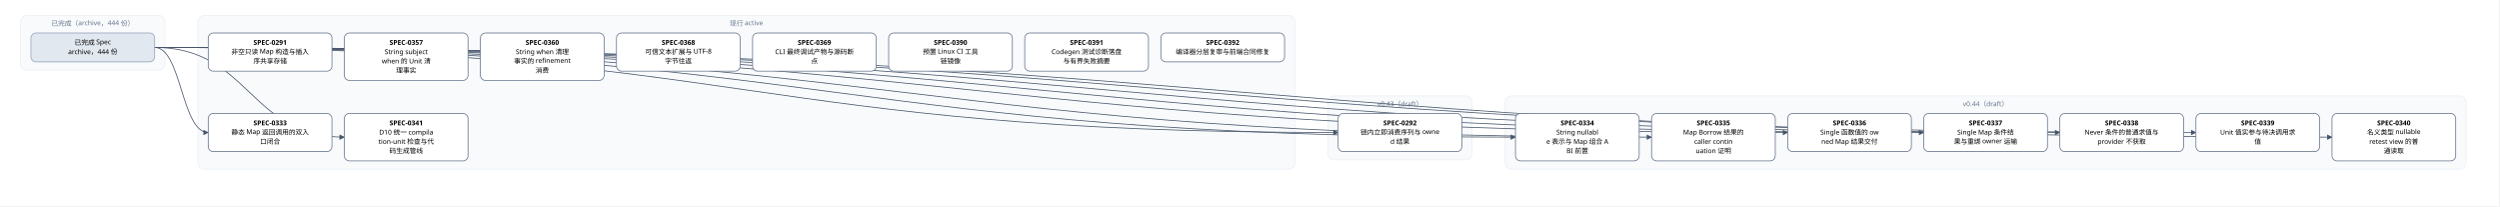
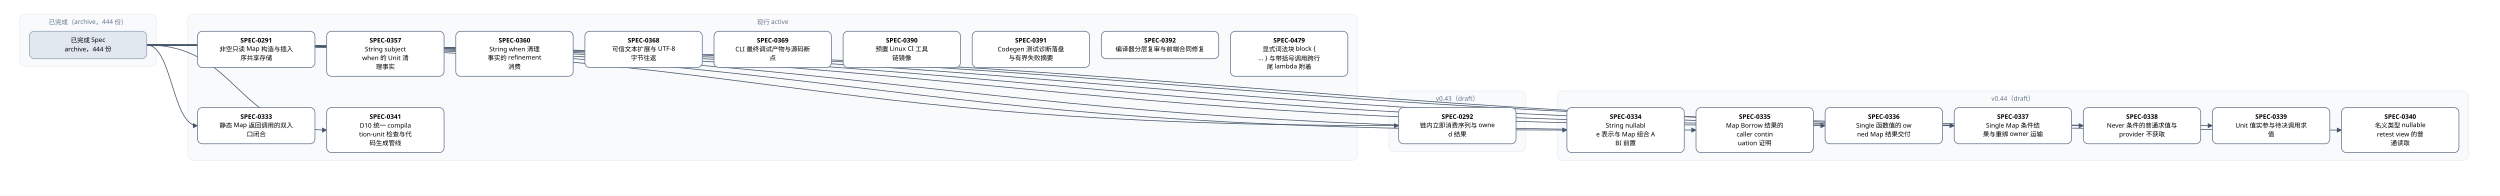
- <svg xmlns="http://www.w3.org/2000/svg" width="4848" height="400" viewBox="0 0 4848 400" font-family="PingFang SC, Microsoft YaHei, sans-serif">
+ <svg xmlns="http://www.w3.org/2000/svg" width="5112" height="400" viewBox="0 0 5112 400" font-family="PingFang SC, Microsoft YaHei, sans-serif">
  <defs>
    <marker id="arrow" viewBox="0 0 10 10" refX="9" refY="5" markerWidth="7" markerHeight="7" orient="auto-start-reverse">
      <path d="M0,0 L10,5 L0,10 z" fill="#475569" />
    </marker>
  </defs>
-   <rect width="4848" height="400" fill="#ffffff" />
+   <rect width="5112" height="400" fill="#ffffff" />
  <rect x="40" y="30" width="280" height="106" rx="12" fill="#f8fafc" stroke="#e2e8f0" />
  <text x="180" y="50" text-anchor="middle" font-size="13" fill="#64748b">已完成（archive，444 份）</text>
-   <rect x="384" y="30" width="2128" height="298" rx="12" fill="#f8fafc" stroke="#e2e8f0" />
-   <text x="1448" y="50" text-anchor="middle" font-size="13" fill="#64748b">现行 active</text>
-   <rect x="2576" y="186" width="280" height="124" rx="12" fill="#f8fafc" stroke="#e2e8f0" />
-   <text x="2716" y="206" text-anchor="middle" font-size="13" fill="#64748b">v0.43（draft）</text>
-   <rect x="2920" y="186" width="1864" height="142" rx="12" fill="#f8fafc" stroke="#e2e8f0" />
-   <text x="3852" y="206" text-anchor="middle" font-size="13" fill="#64748b">v0.44（draft）</text>
-   <path d="M 300 92 C 1448 92, 1448 257, 2596 257" fill="none" stroke="#475569" stroke-width="1.5" marker-end="url(#arrow)" />
+   <rect x="384" y="30" width="2392" height="298" rx="12" fill="#f8fafc" stroke="#e2e8f0" />
+   <text x="1580" y="50" text-anchor="middle" font-size="13" fill="#64748b">现行 active</text>
+   <rect x="2840" y="186" width="280" height="124" rx="12" fill="#f8fafc" stroke="#e2e8f0" />
+   <text x="2980" y="206" text-anchor="middle" font-size="13" fill="#64748b">v0.43（draft）</text>
+   <rect x="3184" y="186" width="1864" height="142" rx="12" fill="#f8fafc" stroke="#e2e8f0" />
+   <text x="4116" y="206" text-anchor="middle" font-size="13" fill="#64748b">v0.44（draft）</text>
+   <path d="M 300 92 C 1580 92, 1580 257, 2860 257" fill="none" stroke="#475569" stroke-width="1.5" marker-end="url(#arrow)" />
  <path d="M 300 92 C 352 92, 352 257, 404 257" fill="none" stroke="#475569" stroke-width="1.5" marker-end="url(#arrow)" />
-   <path d="M 300 92 C 1620 92, 1620 266, 2940 266" fill="none" stroke="#475569" stroke-width="1.5" marker-end="url(#arrow)" />
  <path d="M 300 92 C 1752 92, 1752 266, 3204 266" fill="none" stroke="#475569" stroke-width="1.5" marker-end="url(#arrow)" />
-   <path d="M 300 92 C 1884 92, 1884 257, 3468 257" fill="none" stroke="#475569" stroke-width="1.5" marker-end="url(#arrow)" />
+   <path d="M 300 92 C 1884 92, 1884 266, 3468 266" fill="none" stroke="#475569" stroke-width="1.5" marker-end="url(#arrow)" />
  <path d="M 300 92 C 2016 92, 2016 257, 3732 257" fill="none" stroke="#475569" stroke-width="1.5" marker-end="url(#arrow)" />
  <path d="M 300 92 C 2148 92, 2148 257, 3996 257" fill="none" stroke="#475569" stroke-width="1.5" marker-end="url(#arrow)" />
  <path d="M 300 92 C 2280 92, 2280 257, 4260 257" fill="none" stroke="#475569" stroke-width="1.5" marker-end="url(#arrow)" />
-   <path d="M 300 92 C 2412 92, 2412 266, 4524 266" fill="none" stroke="#475569" stroke-width="1.5" marker-end="url(#arrow)" />
+   <path d="M 300 92 C 2412 92, 2412 257, 4524 257" fill="none" stroke="#475569" stroke-width="1.5" marker-end="url(#arrow)" />
+   <path d="M 300 92 C 2544 92, 2544 266, 4788 266" fill="none" stroke="#475569" stroke-width="1.5" marker-end="url(#arrow)" />
  <path d="M 300 92 C 484 92, 484 266, 668 266" fill="none" stroke="#475569" stroke-width="1.5" marker-end="url(#arrow)" />
  <rect x="404" y="64" width="240" height="74" rx="10" fill="#ffffff" stroke="#64748b" stroke-width="1.5" />
  <text x="524" y="87" text-anchor="middle" font-size="13" font-weight="600">SPEC-0291</text>
  <text x="524" y="105" text-anchor="middle" font-size="13">非空只读 Map 构造与插入</text>
  <text x="524" y="123" text-anchor="middle" font-size="13">序共享存储</text>
-   <rect x="2596" y="220" width="240" height="74" rx="10" fill="#ffffff" stroke="#64748b" stroke-width="1.5" />
-   <text x="2716" y="243" text-anchor="middle" font-size="13" font-weight="600">SPEC-0292</text>
-   <text x="2716" y="261" text-anchor="middle" font-size="13">链内立即消费序列与 owne</text>
-   <text x="2716" y="279" text-anchor="middle" font-size="13">d 结果</text>
+   <rect x="2860" y="220" width="240" height="74" rx="10" fill="#ffffff" stroke="#64748b" stroke-width="1.5" />
+   <text x="2980" y="243" text-anchor="middle" font-size="13" font-weight="600">SPEC-0292</text>
+   <text x="2980" y="261" text-anchor="middle" font-size="13">链内立即消费序列与 owne</text>
+   <text x="2980" y="279" text-anchor="middle" font-size="13">d 结果</text>
  <rect x="404" y="220" width="240" height="74" rx="10" fill="#ffffff" stroke="#64748b" stroke-width="1.5" />
  <text x="524" y="243" text-anchor="middle" font-size="13" font-weight="600">SPEC-0333</text>
  <text x="524" y="261" text-anchor="middle" font-size="13">静态 Map 返回调用的双入</text>
  <text x="524" y="279" text-anchor="middle" font-size="13">口闭合</text>
-   <rect x="2940" y="220" width="240" height="92" rx="10" fill="#ffffff" stroke="#64748b" stroke-width="1.5" />
-   <text x="3060" y="243" text-anchor="middle" font-size="13" font-weight="600">SPEC-0334</text>
-   <text x="3060" y="261" text-anchor="middle" font-size="13">String nullabl</text>
-   <text x="3060" y="279" text-anchor="middle" font-size="13">e 表示与 Map 组合 A</text>
-   <text x="3060" y="297" text-anchor="middle" font-size="13">BI 前置</text>
  <rect x="3204" y="220" width="240" height="92" rx="10" fill="#ffffff" stroke="#64748b" stroke-width="1.5" />
-   <text x="3324" y="243" text-anchor="middle" font-size="13" font-weight="600">SPEC-0335</text>
-   <text x="3324" y="261" text-anchor="middle" font-size="13">Map Borrow 结果的</text>
-   <text x="3324" y="279" text-anchor="middle" font-size="13"> caller contin</text>
-   <text x="3324" y="297" text-anchor="middle" font-size="13">uation 证明</text>
-   <rect x="3468" y="220" width="240" height="74" rx="10" fill="#ffffff" stroke="#64748b" stroke-width="1.5" />
-   <text x="3588" y="243" text-anchor="middle" font-size="13" font-weight="600">SPEC-0336</text>
-   <text x="3588" y="261" text-anchor="middle" font-size="13">Single 函数值的 ow</text>
-   <text x="3588" y="279" text-anchor="middle" font-size="13">ned Map 结果交付</text>
+   <text x="3324" y="243" text-anchor="middle" font-size="13" font-weight="600">SPEC-0334</text>
+   <text x="3324" y="261" text-anchor="middle" font-size="13">String nullabl</text>
+   <text x="3324" y="279" text-anchor="middle" font-size="13">e 表示与 Map 组合 A</text>
+   <text x="3324" y="297" text-anchor="middle" font-size="13">BI 前置</text>
+   <rect x="3468" y="220" width="240" height="92" rx="10" fill="#ffffff" stroke="#64748b" stroke-width="1.5" />
+   <text x="3588" y="243" text-anchor="middle" font-size="13" font-weight="600">SPEC-0335</text>
+   <text x="3588" y="261" text-anchor="middle" font-size="13">Map Borrow 结果的</text>
+   <text x="3588" y="279" text-anchor="middle" font-size="13"> caller contin</text>
+   <text x="3588" y="297" text-anchor="middle" font-size="13">uation 证明</text>
  <rect x="3732" y="220" width="240" height="74" rx="10" fill="#ffffff" stroke="#64748b" stroke-width="1.5" />
-   <text x="3852" y="243" text-anchor="middle" font-size="13" font-weight="600">SPEC-0337</text>
-   <text x="3852" y="261" text-anchor="middle" font-size="13">Single Map 条件结</text>
-   <text x="3852" y="279" text-anchor="middle" font-size="13">果与重绑 owner 运输</text>
+   <text x="3852" y="243" text-anchor="middle" font-size="13" font-weight="600">SPEC-0336</text>
+   <text x="3852" y="261" text-anchor="middle" font-size="13">Single 函数值的 ow</text>
+   <text x="3852" y="279" text-anchor="middle" font-size="13">ned Map 结果交付</text>
  <rect x="3996" y="220" width="240" height="74" rx="10" fill="#ffffff" stroke="#64748b" stroke-width="1.5" />
-   <text x="4116" y="243" text-anchor="middle" font-size="13" font-weight="600">SPEC-0338</text>
-   <text x="4116" y="261" text-anchor="middle" font-size="13">Never 条件的普通求值与</text>
-   <text x="4116" y="279" text-anchor="middle" font-size="13"> provider 不获取</text>
+   <text x="4116" y="243" text-anchor="middle" font-size="13" font-weight="600">SPEC-0337</text>
+   <text x="4116" y="261" text-anchor="middle" font-size="13">Single Map 条件结</text>
+   <text x="4116" y="279" text-anchor="middle" font-size="13">果与重绑 owner 运输</text>
  <rect x="4260" y="220" width="240" height="74" rx="10" fill="#ffffff" stroke="#64748b" stroke-width="1.5" />
-   <text x="4380" y="243" text-anchor="middle" font-size="13" font-weight="600">SPEC-0339</text>
-   <text x="4380" y="261" text-anchor="middle" font-size="13">Unit 值实参与待决调用求</text>
-   <text x="4380" y="279" text-anchor="middle" font-size="13">值</text>
-   <rect x="4524" y="220" width="240" height="92" rx="10" fill="#ffffff" stroke="#64748b" stroke-width="1.5" />
-   <text x="4644" y="243" text-anchor="middle" font-size="13" font-weight="600">SPEC-0340</text>
-   <text x="4644" y="261" text-anchor="middle" font-size="13">名义类型 nullable </text>
-   <text x="4644" y="279" text-anchor="middle" font-size="13">retest view 的普</text>
-   <text x="4644" y="297" text-anchor="middle" font-size="13">通读取</text>
+   <text x="4380" y="243" text-anchor="middle" font-size="13" font-weight="600">SPEC-0338</text>
+   <text x="4380" y="261" text-anchor="middle" font-size="13">Never 条件的普通求值与</text>
+   <text x="4380" y="279" text-anchor="middle" font-size="13"> provider 不获取</text>
+   <rect x="4524" y="220" width="240" height="74" rx="10" fill="#ffffff" stroke="#64748b" stroke-width="1.5" />
+   <text x="4644" y="243" text-anchor="middle" font-size="13" font-weight="600">SPEC-0339</text>
+   <text x="4644" y="261" text-anchor="middle" font-size="13">Unit 值实参与待决调用求</text>
+   <text x="4644" y="279" text-anchor="middle" font-size="13">值</text>
+   <rect x="4788" y="220" width="240" height="92" rx="10" fill="#ffffff" stroke="#64748b" stroke-width="1.5" />
+   <text x="4908" y="243" text-anchor="middle" font-size="13" font-weight="600">SPEC-0340</text>
+   <text x="4908" y="261" text-anchor="middle" font-size="13">名义类型 nullable </text>
+   <text x="4908" y="279" text-anchor="middle" font-size="13">retest view 的普</text>
+   <text x="4908" y="297" text-anchor="middle" font-size="13">通读取</text>
  <rect x="668" y="220" width="240" height="92" rx="10" fill="#ffffff" stroke="#64748b" stroke-width="1.5" />
  <text x="788" y="243" text-anchor="middle" font-size="13" font-weight="600">SPEC-0341</text>
  <text x="788" y="261" text-anchor="middle" font-size="13">D10 统一 compila</text>
  <text x="788" y="279" text-anchor="middle" font-size="13">tion-unit 检查与代</text>
  <text x="788" y="297" text-anchor="middle" font-size="13">码生成管线</text>
  <rect x="668" y="64" width="240" height="92" rx="10" fill="#ffffff" stroke="#64748b" stroke-width="1.5" />
  <text x="788" y="87" text-anchor="middle" font-size="13" font-weight="600">SPEC-0357</text>
  <text x="788" y="105" text-anchor="middle" font-size="13">String subject</text>
  <text x="788" y="123" text-anchor="middle" font-size="13"> when 的 Unit 清</text>
  <text x="788" y="141" text-anchor="middle" font-size="13">理事实</text>
  <rect x="932" y="64" width="240" height="92" rx="10" fill="#ffffff" stroke="#64748b" stroke-width="1.5" />
  <text x="1052" y="87" text-anchor="middle" font-size="13" font-weight="600">SPEC-0360</text>
  <text x="1052" y="105" text-anchor="middle" font-size="13">String when 清理</text>
  <text x="1052" y="123" text-anchor="middle" font-size="13">事实的 refinement</text>
  <text x="1052" y="141" text-anchor="middle" font-size="13"> 消费</text>
  <rect x="1196" y="64" width="240" height="74" rx="10" fill="#ffffff" stroke="#64748b" stroke-width="1.5" />
  <text x="1316" y="87" text-anchor="middle" font-size="13" font-weight="600">SPEC-0368</text>
  <text x="1316" y="105" text-anchor="middle" font-size="13">可信文本扩展与 UTF-8 </text>
  <text x="1316" y="123" text-anchor="middle" font-size="13">字节往返</text>
  <rect x="1460" y="64" width="240" height="74" rx="10" fill="#ffffff" stroke="#64748b" stroke-width="1.5" />
  <text x="1580" y="87" text-anchor="middle" font-size="13" font-weight="600">SPEC-0369</text>
  <text x="1580" y="105" text-anchor="middle" font-size="13">CLI 最终调试产物与源码断</text>
  <text x="1580" y="123" text-anchor="middle" font-size="13">点</text>
  <rect x="1724" y="64" width="240" height="74" rx="10" fill="#ffffff" stroke="#64748b" stroke-width="1.5" />
  <text x="1844" y="87" text-anchor="middle" font-size="13" font-weight="600">SPEC-0390</text>
  <text x="1844" y="105" text-anchor="middle" font-size="13">预置 Linux CI 工具</text>
  <text x="1844" y="123" text-anchor="middle" font-size="13">链镜像</text>
  <rect x="1988" y="64" width="240" height="74" rx="10" fill="#ffffff" stroke="#64748b" stroke-width="1.5" />
  <text x="2108" y="87" text-anchor="middle" font-size="13" font-weight="600">SPEC-0391</text>
  <text x="2108" y="105" text-anchor="middle" font-size="13">Codegen 测试诊断落盘</text>
  <text x="2108" y="123" text-anchor="middle" font-size="13">与有界失败摘要</text>
  <rect x="2252" y="64" width="240" height="56" rx="10" fill="#ffffff" stroke="#64748b" stroke-width="1.5" />
  <text x="2372" y="87" text-anchor="middle" font-size="13" font-weight="600">SPEC-0392</text>
  <text x="2372" y="105" text-anchor="middle" font-size="13">编译器分层复审与前端合同修复</text>
+   <rect x="2516" y="64" width="240" height="92" rx="10" fill="#ffffff" stroke="#64748b" stroke-width="1.5" />
+   <text x="2636" y="87" text-anchor="middle" font-size="13" font-weight="600">SPEC-0479</text>
+   <text x="2636" y="105" text-anchor="middle" font-size="13">显式词法块 block { </text>
+   <text x="2636" y="123" text-anchor="middle" font-size="13">... } 与带括号调用跨行</text>
+   <text x="2636" y="141" text-anchor="middle" font-size="13">尾 lambda 附着</text>
  <rect x="60" y="64" width="240" height="56" rx="10" fill="#e2e8f0" stroke="#94a3b8" stroke-width="1.5" />
  <text x="180" y="87" text-anchor="middle" font-size="13">已完成 Spec</text>
  <text x="180" y="105" text-anchor="middle" font-size="13">archive，444 份</text>
</svg>
